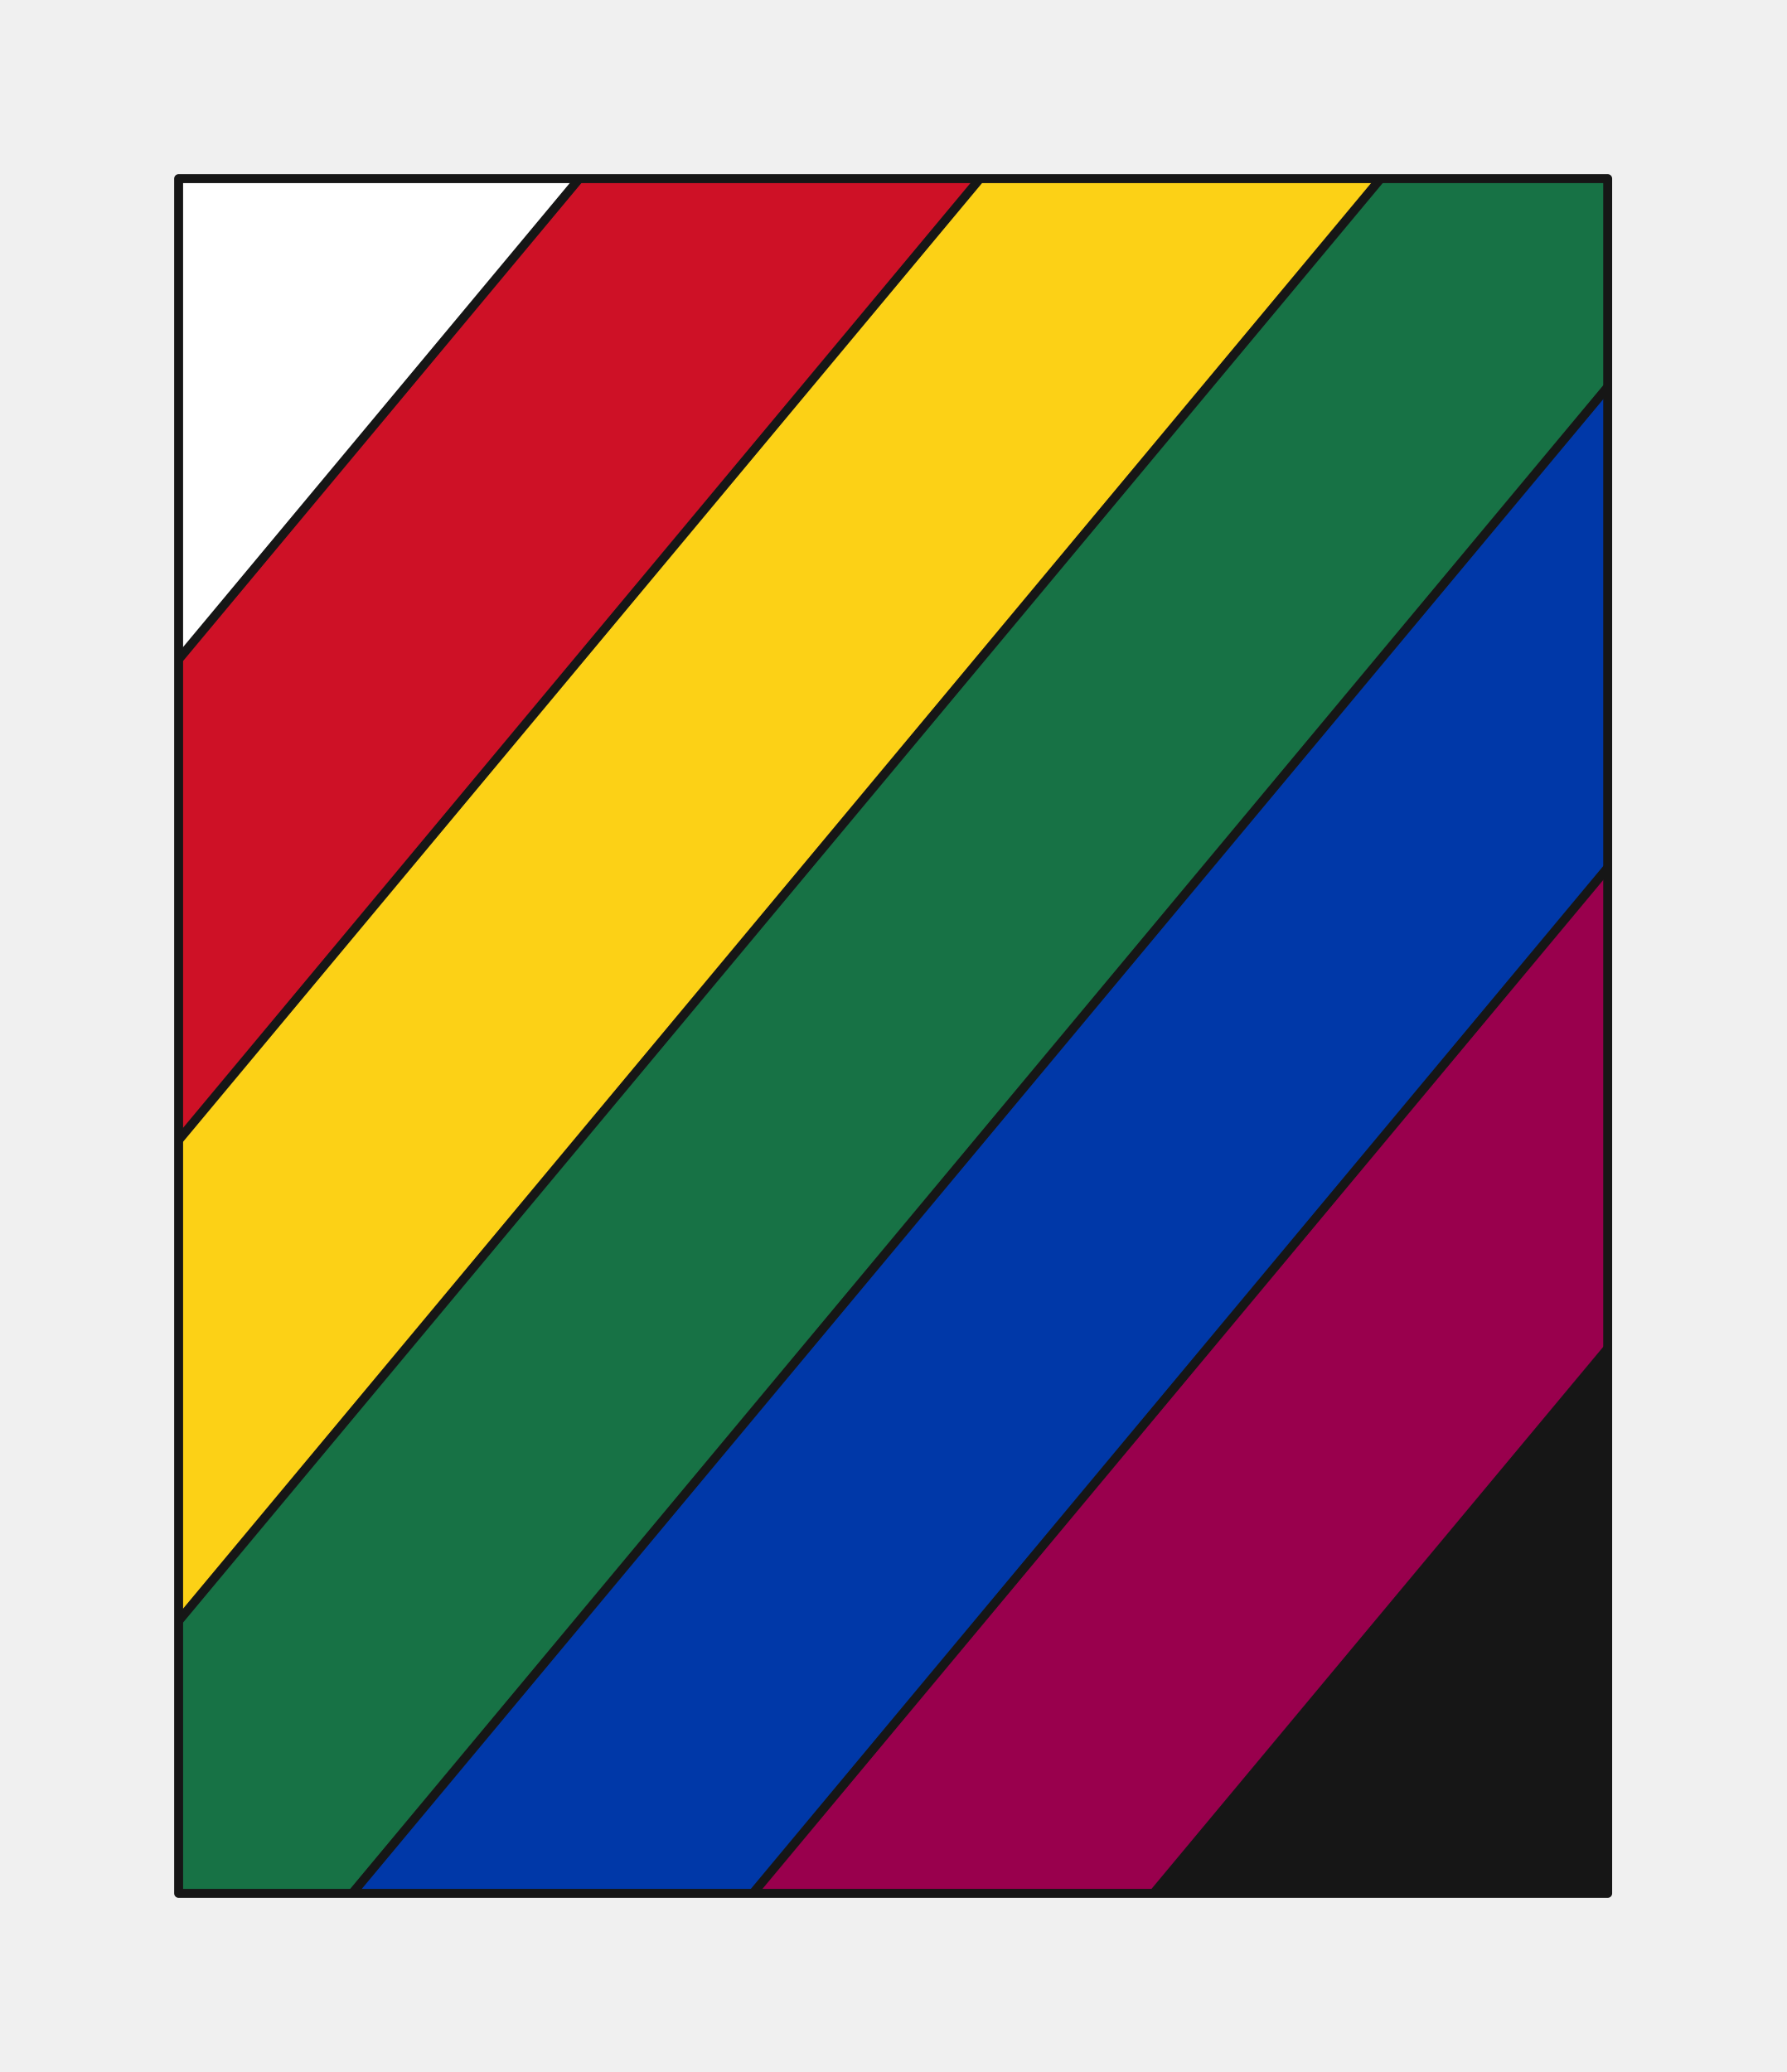
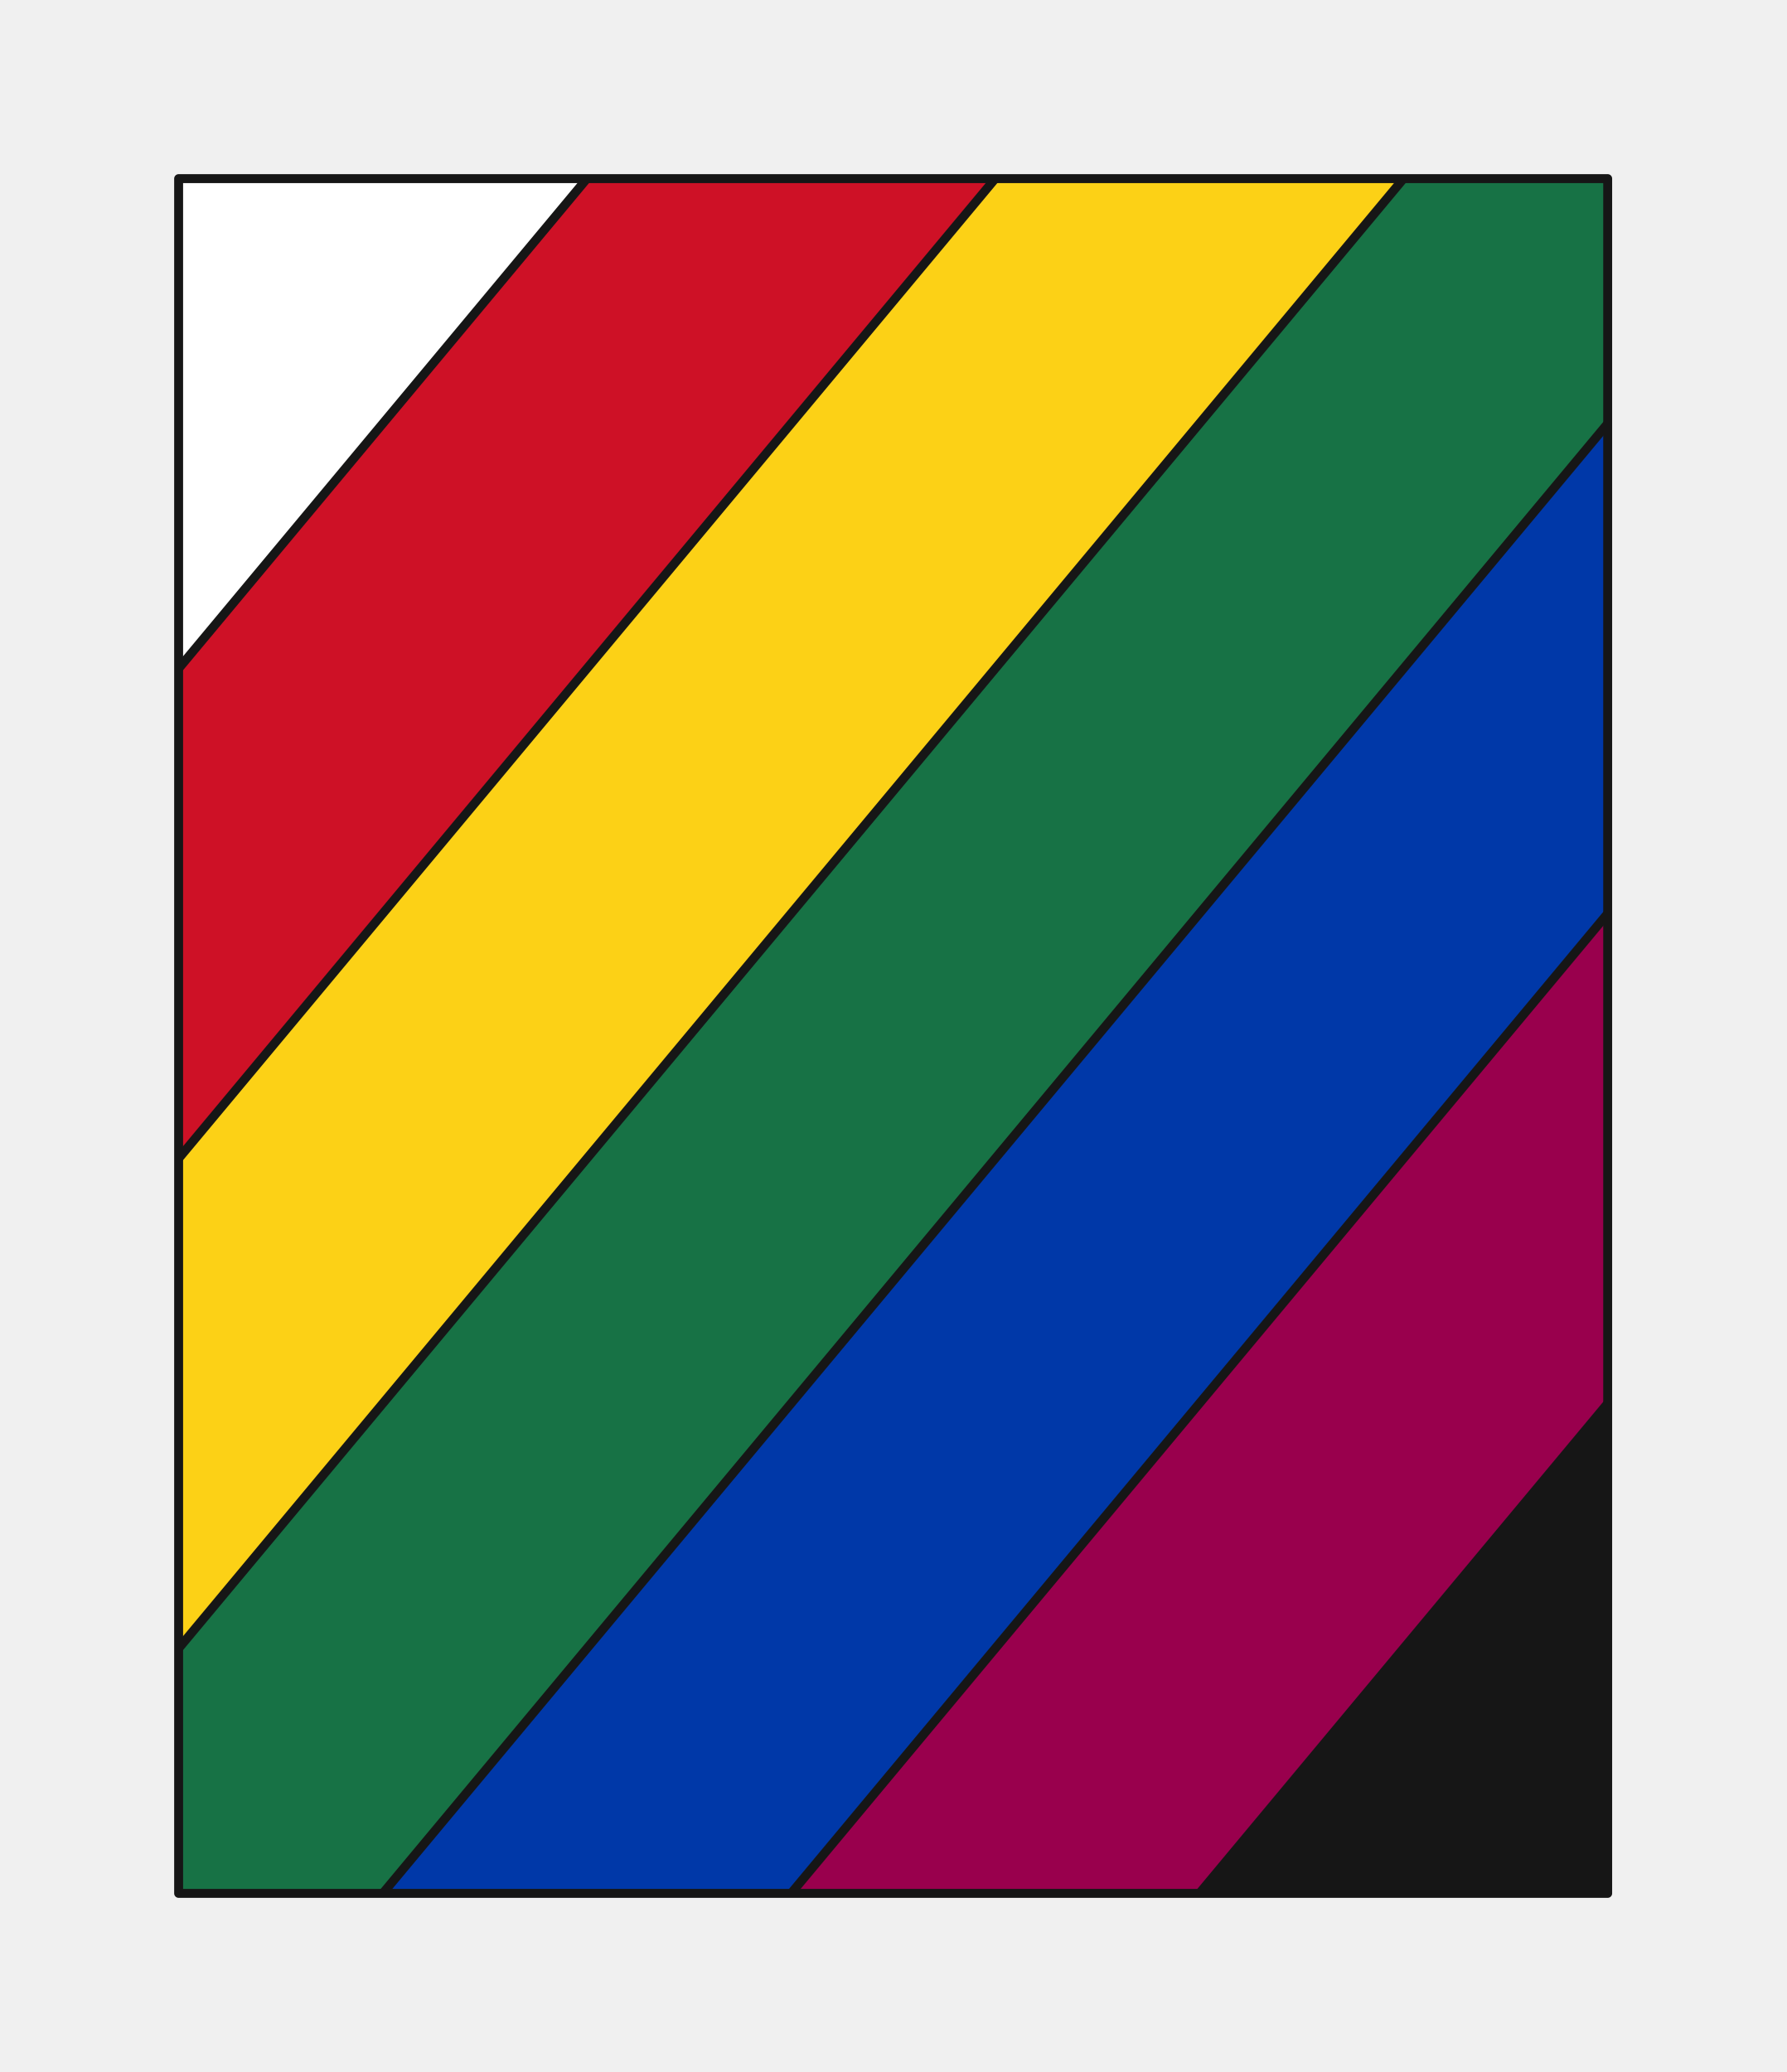
<svg xmlns="http://www.w3.org/2000/svg" viewBox="-10 -10 100 116" preserveAspectRatio="xMidYMin slice">
  <defs>
    <mask id="a">
      <path d="M0 0h80v96H0z" clip-rule="evenodd" fill-rule="evenodd" fill="#fff" />
    </mask>
  </defs>
  <g mask="url(#a)">
    <path d="M0 0h80v96H0z" fill-rule="evenodd" fill="#f0f0f0" />
    <defs>
      <mask id="b">
-         <path d="M-36.395 70.59 47.216-29.745l444.698-286.977a600 600 0 1 0-722.145 884.33l193.836-497.02z" clip-rule="evenodd" fill-rule="evenodd" fill="#fff" stroke="#fff" stroke-width=".1" />
+         <path d="M-35.442 69.959 47.994-30.165l442.158-290.568a600 600 0 1 0-721.915 887.528L-35.442 69.96z" clip-rule="evenodd" fill-rule="evenodd" fill="#fff" stroke="#fff" stroke-width=".1" />
      </mask>
    </defs>
    <g mask="url(#b)">
      <path fill="#fff" style="cursor:pointer" d="M-1000-1000h2000v2000h-2000z" transform="rotate(-50.194)" />
    </g>
    <defs>
      <mask id="c">
-         <path d="M66.855-26.395-23.158 81.62l-152.795 538.686a600 600 0 0 0 67.965 15.08l85.264-527.37L86.494-23.047 486.28-290.829a600 600 0 0 0-47.742-62.09L66.855-26.395z" clip-rule="evenodd" fill-rule="evenodd" fill="#fff" stroke="#fff" stroke-width=".1" />
+         <path d="M67.886-26.606-21.952 81.2l-154.54 539.5a600 600 0 0 0 72.475 15.986l82.75-528.88L87.778-23.048l398.055-269.05a600 600 0 0 0-49.064-63.084L67.886-26.606z" clip-rule="evenodd" fill-rule="evenodd" fill="#fff" stroke="#fff" stroke-width=".1" />
      </mask>
    </defs>
    <g mask="url(#c)">
      <path fill="#fcd116" style="cursor:pointer" d="M-1000-1000h2000v2000h-2000z" transform="rotate(-50.194)" />
    </g>
    <defs>
      <mask id="d">
-         <path d="M106.133-19.698-9.487 119.047l36.754 557.19a600 600 0 0 0 228.344-61.796L10.151 122.395 100.166 14.38 510.84-216.405a600 600 0 0 0-59.456-86.932l-345.25 283.64z" clip-rule="evenodd" fill-rule="evenodd" fill="#fff" stroke="#fff" stroke-width=".1" />
+         <path d="M101.266-11.805-7.777 119.047l48.628 557.702a600 600 0 0 0 231.503-68.998L12.114 122.606 101.952 14.8 510.63-216.997a600 600 0 0 0-54.99-80.812L101.267-11.805z" clip-rule="evenodd" fill-rule="evenodd" fill="#fff" stroke="#fff" stroke-width=".1" />
      </mask>
    </defs>
    <g mask="url(#d)">
      <path fill="#0038a8" style="cursor:pointer" d="M-1000-1000h2000v2000h-2000z" transform="rotate(-50.194)" />
    </g>
    <defs>
      <mask id="e">
-         <path d="M113.402 25.41 29.79 125.745l528.25 172.792a600 600 0 0 0-76.248-527.044L113.402 25.411z" clip-rule="evenodd" fill-rule="evenodd" fill="#fff" stroke="#fff" stroke-width=".1" />
+         <path d="M115.442 26.041 32.006 126.165 566.814 274.83a600 600 0 0 0-85.445-503.2L115.442 26.042z" clip-rule="evenodd" fill-rule="evenodd" fill="#fff" stroke="#fff" stroke-width=".1" />
      </mask>
    </defs>
    <g mask="url(#e)">
      <path fill="#161616" style="cursor:pointer" d="M-1000-1000h2000v2000h-2000z" transform="rotate(-50.194)" />
    </g>
    <defs>
      <mask id="f">
-         <path d="M-36.395 70.59 47.216-29.745l378.782-354.24a600 600 0 0 1 62.401 79.111L66.855-26.395-23.158 81.62l-104.48 533.022a600 600 0 0 1-169.753-60.894L-36.395 70.59z" clip-rule="evenodd" fill-rule="evenodd" fill="#fff" />
+         <path d="M-35.442 69.959 47.994-30.165 422.981-387.7a600 600 0 0 1 64.47 80.451L67.885-26.606-21.952 81.2l-104.019 534.073a600 600 0 0 1-176.142-64.14L-35.442 69.959z" clip-rule="evenodd" fill-rule="evenodd" fill="#fff" />
      </mask>
    </defs>
    <g mask="url(#f)">
      <path fill="#ce1126" style="cursor:pointer" d="M-1000-1000h2000v2000h-2000z" transform="rotate(-50.194)" />
    </g>
    <defs>
      <mask id="g">
-         <path d="M-22.724 108.016 86.494-23.047l359.718-303.73a600 600 0 0 1 38.65 51.073L106.133-19.698-9.487 119.047l25.2 540.61a600 600 0 0 1-156.895-13.371l118.458-538.27z" clip-rule="evenodd" fill-rule="evenodd" fill="#fff" />
+         <path d="M-21.266 107.805 87.777-23.047l357.398-304.931a600 600 0 0 1 46.386 62.078L101.266-11.805-7.777 119.047 25.03 660.359a600 600 0 0 1-162.832-12.395l116.536-540.159z" clip-rule="evenodd" fill-rule="evenodd" fill="#fff" />
      </mask>
    </defs>
    <g mask="url(#g)">
      <path fill="#177245" style="cursor:pointer" d="M-1000-1000h2000v2000h-2000z" transform="rotate(-50.194)" />
    </g>
    <defs>
      <mask id="h">
-         <path d="M10.152 122.395 100.165 14.38l375.62-268.674a600 600 0 0 1 37.252 59.065L113.402 25.41 29.79 125.744l440.933 325.059A600 600 0 0 1 365.43 561.007L10.152 122.395z" clip-rule="evenodd" fill-rule="evenodd" fill="#fff" />
+         <path d="M12.114 122.606 101.952 14.8l373.175-269.536a600 600 0 0 1 37.852 59.48L115.442 26.042 32.006 126.165l452.015 309.07a600 600 0 0 1-94.333 107.7L12.114 122.604z" clip-rule="evenodd" fill-rule="evenodd" fill="#fff" />
      </mask>
    </defs>
    <g mask="url(#h)">
      <path fill="#99004d" style="cursor:pointer" d="M-1000-1000h2000v2000h-2000z" transform="rotate(-50.194)" />
    </g>
-     <path d="M-36.395 70.59 47.216-29.745m19.639 3.35L-23.158 81.62m.434 26.396L86.494-23.047m19.639 3.349L-9.487 119.047m19.639 3.348L100.165 14.38m13.237 11.03L29.79 125.745" stroke="#161616" stroke-width=".5" fill="none" stroke-linecap="round" stroke-linejoin="round" />
+     <path d="M-35.442 69.959 47.994-30.165m19.892 3.559L-21.952 81.2m.686 26.605L87.777-23.047m13.489 11.242L-7.777 119.047m19.891 3.559L101.952 14.8m13.49 11.241L32.006 126.165" stroke="#161616" stroke-width=".5" fill="none" stroke-linecap="round" stroke-linejoin="round" />
  </g>
  <path d="M0 0h80v96H0z" stroke="#161616" stroke-width=".5" fill="none" stroke-linecap="round" stroke-linejoin="round" />
</svg>
